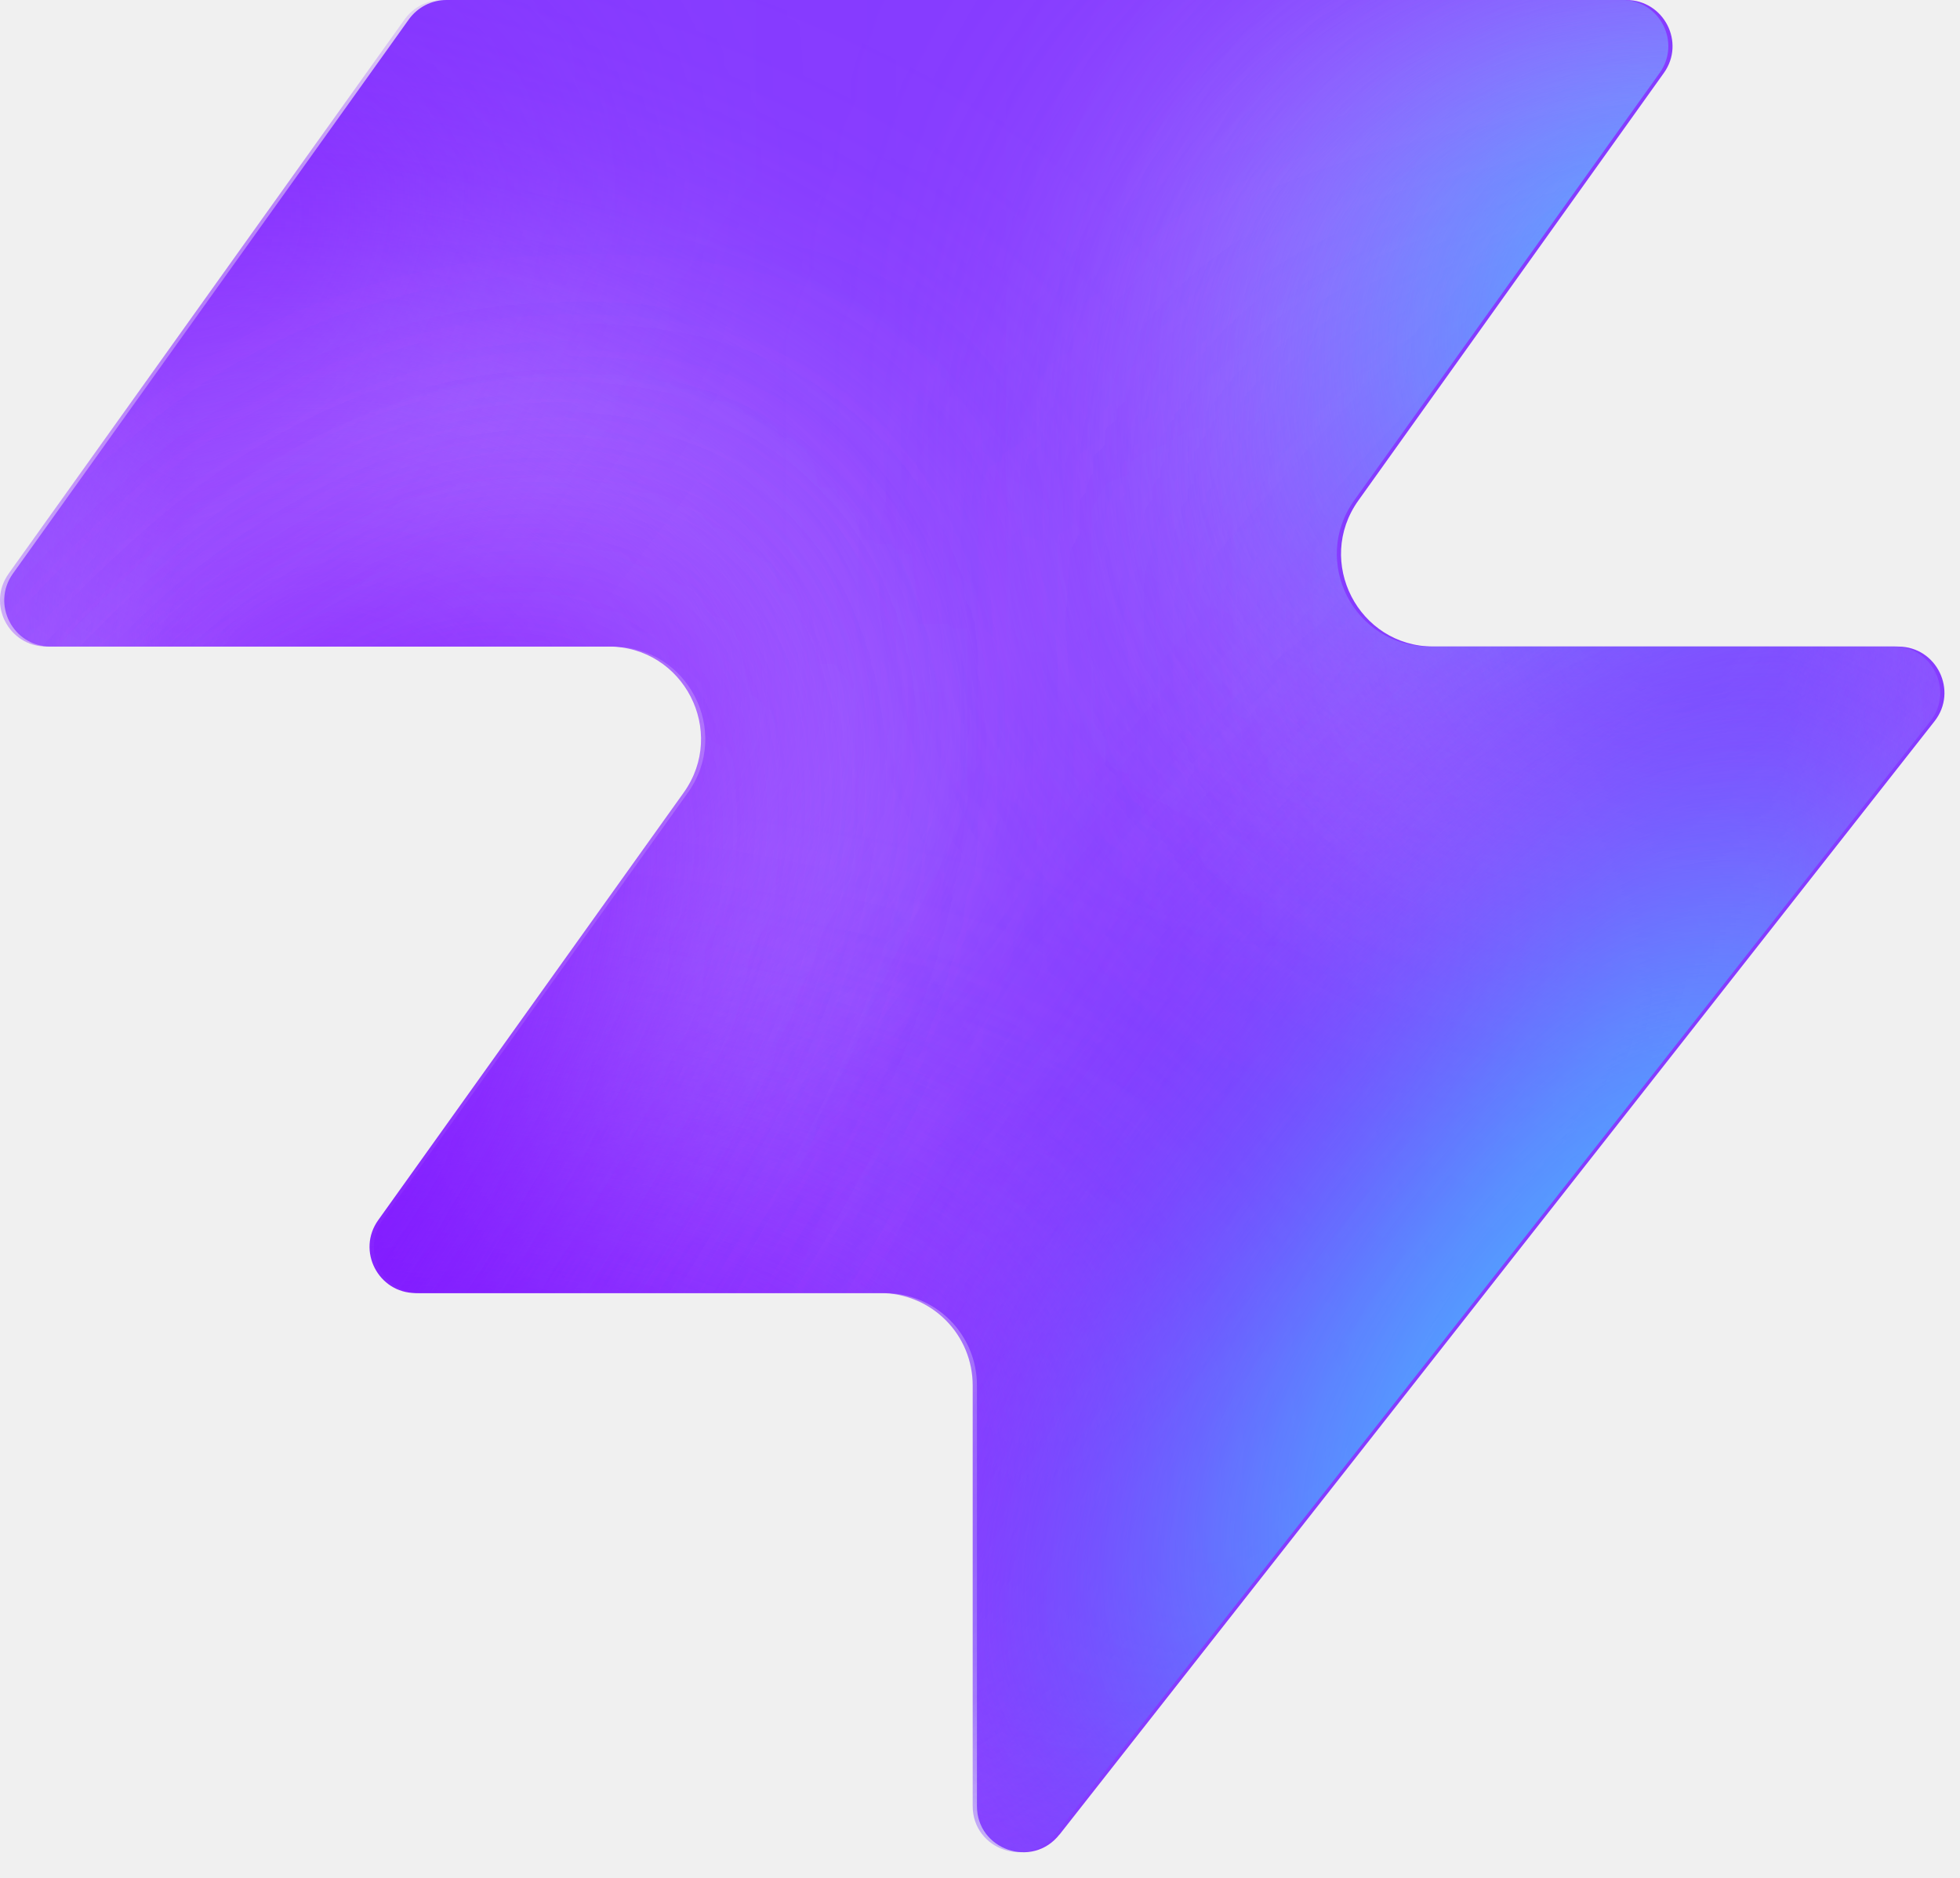
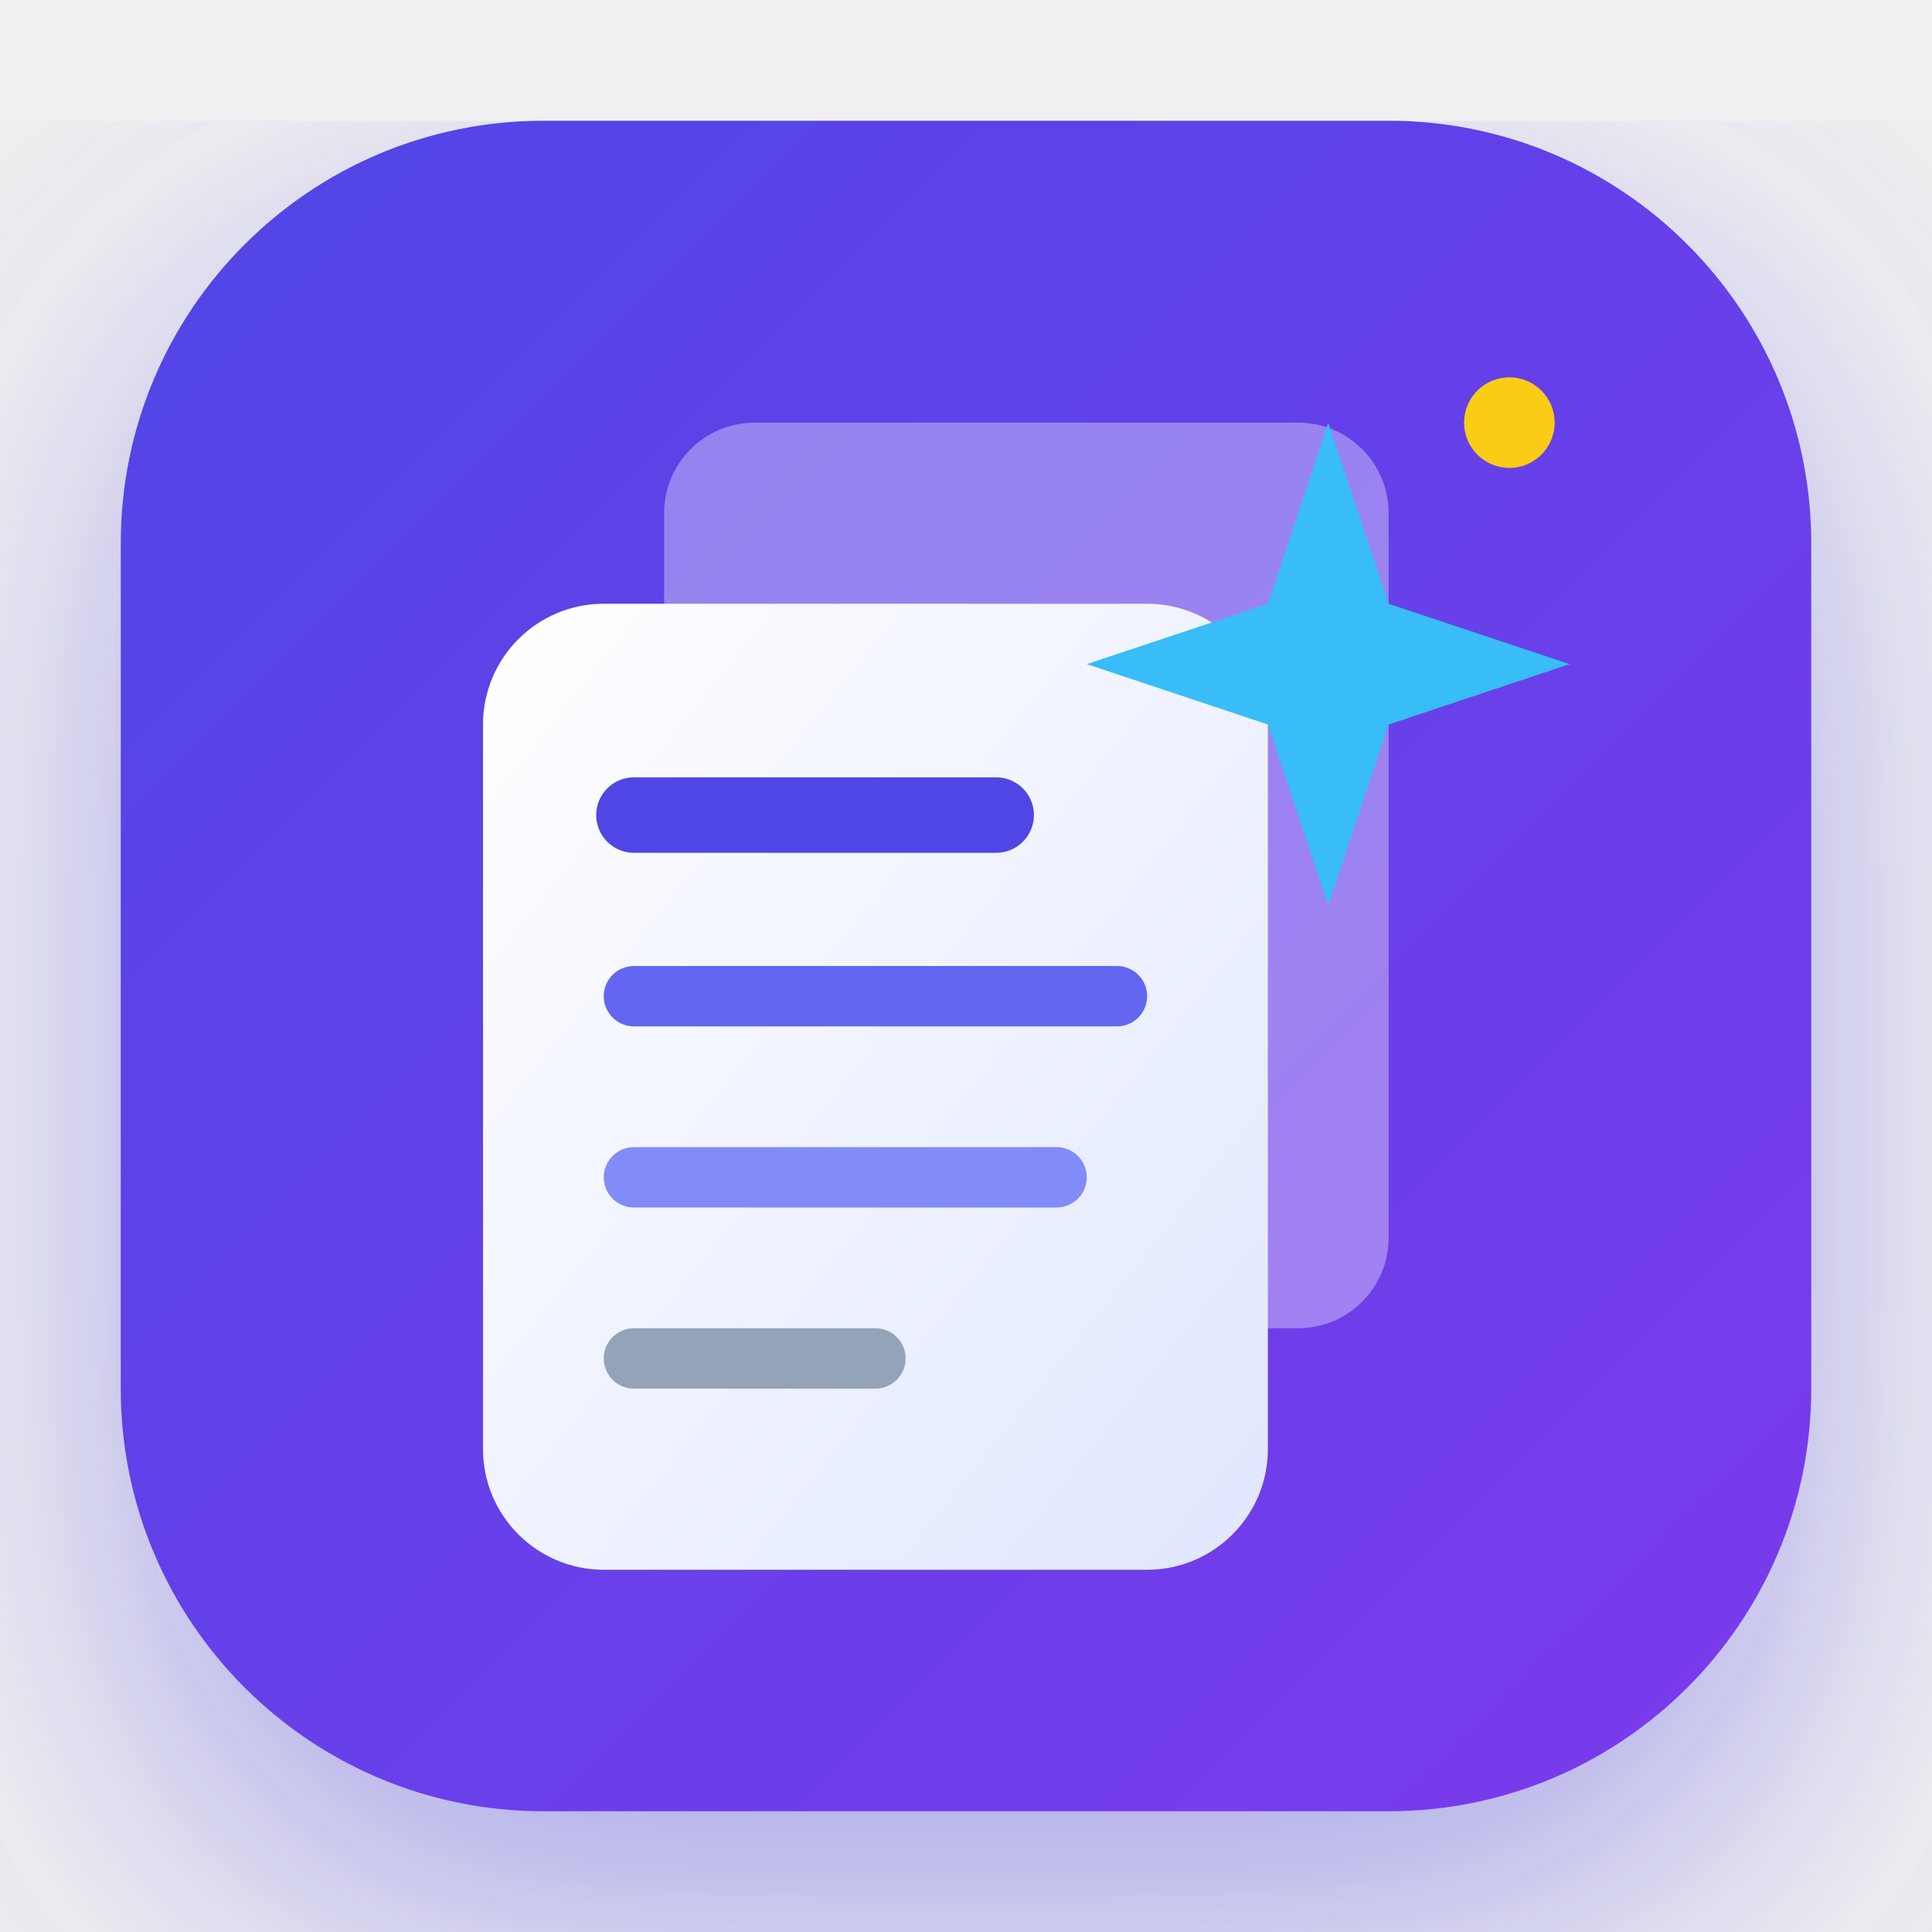
- <svg xmlns="http://www.w3.org/2000/svg" width="48" height="46" fill="none" viewBox="0 0 48 46">
-   <path fill="#863bff" d="M25.946 44.938c-.664.845-2.021.375-2.021-.698V33.937a2.26 2.26 0 0 0-2.262-2.262H10.287c-.92 0-1.456-1.04-.92-1.788l7.48-10.471c1.07-1.497 0-3.578-1.842-3.578H1.237c-.92 0-1.456-1.04-.92-1.788L10.013.474c.214-.297.556-.474.92-.474h28.894c.92 0 1.456 1.04.92 1.788l-7.48 10.471c-1.07 1.498 0 3.579 1.842 3.579h11.377c.943 0 1.473 1.088.89 1.83L25.947 44.94z" style="fill:#863bff;fill:color(display-p3 .525 .23 1);fill-opacity:1" />
-   <mask id="a" width="48" height="46" x="0" y="0" maskUnits="userSpaceOnUse" style="mask-type:alpha">
-     <path fill="#000" d="M25.842 44.938c-.664.844-2.021.375-2.021-.698V33.937a2.26 2.26 0 0 0-2.262-2.262H10.183c-.92 0-1.456-1.04-.92-1.788l7.48-10.471c1.07-1.498 0-3.579-1.842-3.579H1.133c-.92 0-1.456-1.04-.92-1.787L9.91.473c.214-.297.556-.474.92-.474h28.894c.92 0 1.456 1.04.92 1.788l-7.48 10.471c-1.07 1.498 0 3.578 1.842 3.578h11.377c.943 0 1.473 1.088.89 1.832L25.843 44.94z" style="fill:#000;fill-opacity:1" />
-   </mask>
-   <g mask="url(#a)">
-     <g filter="url(#b)">
-       <ellipse cx="5.508" cy="14.704" fill="#ede6ff" rx="5.508" ry="14.704" style="fill:#ede6ff;fill:color(display-p3 .927 .903 1);fill-opacity:1" transform="matrix(.00324 1 1 -.00324 -4.47 31.516)" />
-     </g>
-     <g filter="url(#c)">
-       <ellipse cx="10.399" cy="29.851" fill="#ede6ff" rx="10.399" ry="29.851" style="fill:#ede6ff;fill:color(display-p3 .927 .903 1);fill-opacity:1" transform="matrix(.00324 1 1 -.00324 -39.328 7.883)" />
-     </g>
-     <g filter="url(#d)">
-       <ellipse cx="5.508" cy="30.487" fill="#7e14ff" rx="5.508" ry="30.487" style="fill:#7e14ff;fill:color(display-p3 .492 .077 1);fill-opacity:1" transform="rotate(89.814 -25.913 -14.639)scale(1 -1)" />
-     </g>
-     <g filter="url(#e)">
-       <ellipse cx="5.508" cy="30.599" fill="#7e14ff" rx="5.508" ry="30.599" style="fill:#7e14ff;fill:color(display-p3 .492 .077 1);fill-opacity:1" transform="rotate(89.814 -32.644 -3.334)scale(1 -1)" />
-     </g>
-     <g filter="url(#f)">
-       <ellipse cx="5.508" cy="30.599" fill="#7e14ff" rx="5.508" ry="30.599" style="fill:#7e14ff;fill:color(display-p3 .492 .077 1);fill-opacity:1" transform="matrix(.00324 1 1 -.00324 -34.34 30.47)" />
-     </g>
-     <g filter="url(#g)">
-       <ellipse cx="14.072" cy="22.078" fill="#ede6ff" rx="14.072" ry="22.078" style="fill:#ede6ff;fill:color(display-p3 .927 .903 1);fill-opacity:1" transform="rotate(93.35 24.506 48.493)scale(-1 1)" />
-     </g>
-     <g filter="url(#h)">
-       <ellipse cx="3.47" cy="21.501" fill="#7e14ff" rx="3.47" ry="21.501" style="fill:#7e14ff;fill:color(display-p3 .492 .077 1);fill-opacity:1" transform="rotate(89.009 28.708 47.59)scale(-1 1)" />
-     </g>
-     <g filter="url(#i)">
-       <ellipse cx="3.47" cy="21.501" fill="#7e14ff" rx="3.47" ry="21.501" style="fill:#7e14ff;fill:color(display-p3 .492 .077 1);fill-opacity:1" transform="rotate(89.009 28.708 47.59)scale(-1 1)" />
-     </g>
-     <g filter="url(#j)">
-       <ellipse cx=".387" cy="8.972" fill="#7e14ff" rx="4.407" ry="29.108" style="fill:#7e14ff;fill:color(display-p3 .492 .077 1);fill-opacity:1" transform="rotate(39.51 .387 8.972)" />
-     </g>
-     <g filter="url(#k)">
-       <ellipse cx="47.523" cy="-6.092" fill="#7e14ff" rx="4.407" ry="29.108" style="fill:#7e14ff;fill:color(display-p3 .492 .077 1);fill-opacity:1" transform="rotate(37.892 47.523 -6.092)" />
-     </g>
-     <g filter="url(#l)">
-       <ellipse cx="41.412" cy="6.333" fill="#47bfff" rx="5.971" ry="9.665" style="fill:#47bfff;fill:color(display-p3 .28 .748 1);fill-opacity:1" transform="rotate(37.892 41.412 6.333)" />
-     </g>
-     <g filter="url(#m)">
-       <ellipse cx="-1.879" cy="38.332" fill="#7e14ff" rx="4.407" ry="29.108" style="fill:#7e14ff;fill:color(display-p3 .492 .077 1);fill-opacity:1" transform="rotate(37.892 -1.88 38.332)" />
-     </g>
-     <g filter="url(#n)">
-       <ellipse cx="-1.879" cy="38.332" fill="#7e14ff" rx="4.407" ry="29.108" style="fill:#7e14ff;fill:color(display-p3 .492 .077 1);fill-opacity:1" transform="rotate(37.892 -1.88 38.332)" />
-     </g>
-     <g filter="url(#o)">
-       <ellipse cx="35.651" cy="29.907" fill="#7e14ff" rx="4.407" ry="29.108" style="fill:#7e14ff;fill:color(display-p3 .492 .077 1);fill-opacity:1" transform="rotate(37.892 35.651 29.907)" />
-     </g>
-     <g filter="url(#p)">
-       <ellipse cx="38.418" cy="32.4" fill="#47bfff" rx="5.971" ry="15.297" style="fill:#47bfff;fill:color(display-p3 .28 .748 1);fill-opacity:1" transform="rotate(37.892 38.418 32.4)" />
-     </g>
-   </g>
+ <svg xmlns="http://www.w3.org/2000/svg" viewBox="0 0 64 64" fill="none">
  <defs>
-     <filter id="b" width="60.045" height="41.654" x="-19.77" y="16.149" color-interpolation-filters="sRGB" filterUnits="userSpaceOnUse">
-       <feFlood flood-opacity="0" result="BackgroundImageFix" />
-       <feBlend in="SourceGraphic" in2="BackgroundImageFix" result="shape" />
-       <feGaussianBlur result="effect1_foregroundBlur_2002_17158" stdDeviation="7.659" />
-     </filter>
-     <filter id="c" width="90.34" height="51.437" x="-54.613" y="-7.533" color-interpolation-filters="sRGB" filterUnits="userSpaceOnUse">
-       <feFlood flood-opacity="0" result="BackgroundImageFix" />
-       <feBlend in="SourceGraphic" in2="BackgroundImageFix" result="shape" />
-       <feGaussianBlur result="effect1_foregroundBlur_2002_17158" stdDeviation="7.659" />
-     </filter>
-     <filter id="d" width="79.355" height="29.4" x="-49.64" y="2.03" color-interpolation-filters="sRGB" filterUnits="userSpaceOnUse">
-       <feFlood flood-opacity="0" result="BackgroundImageFix" />
-       <feBlend in="SourceGraphic" in2="BackgroundImageFix" result="shape" />
-       <feGaussianBlur result="effect1_foregroundBlur_2002_17158" stdDeviation="4.596" />
-     </filter>
-     <filter id="e" width="79.579" height="29.4" x="-45.045" y="20.029" color-interpolation-filters="sRGB" filterUnits="userSpaceOnUse">
-       <feFlood flood-opacity="0" result="BackgroundImageFix" />
-       <feBlend in="SourceGraphic" in2="BackgroundImageFix" result="shape" />
-       <feGaussianBlur result="effect1_foregroundBlur_2002_17158" stdDeviation="4.596" />
-     </filter>
-     <filter id="f" width="79.579" height="29.4" x="-43.513" y="21.178" color-interpolation-filters="sRGB" filterUnits="userSpaceOnUse">
-       <feFlood flood-opacity="0" result="BackgroundImageFix" />
-       <feBlend in="SourceGraphic" in2="BackgroundImageFix" result="shape" />
-       <feGaussianBlur result="effect1_foregroundBlur_2002_17158" stdDeviation="4.596" />
-     </filter>
-     <filter id="g" width="74.749" height="58.852" x="15.756" y="-17.901" color-interpolation-filters="sRGB" filterUnits="userSpaceOnUse">
-       <feFlood flood-opacity="0" result="BackgroundImageFix" />
-       <feBlend in="SourceGraphic" in2="BackgroundImageFix" result="shape" />
-       <feGaussianBlur result="effect1_foregroundBlur_2002_17158" stdDeviation="7.659" />
-     </filter>
-     <filter id="h" width="61.377" height="25.362" x="23.548" y="2.284" color-interpolation-filters="sRGB" filterUnits="userSpaceOnUse">
-       <feFlood flood-opacity="0" result="BackgroundImageFix" />
-       <feBlend in="SourceGraphic" in2="BackgroundImageFix" result="shape" />
-       <feGaussianBlur result="effect1_foregroundBlur_2002_17158" stdDeviation="4.596" />
-     </filter>
-     <filter id="i" width="61.377" height="25.362" x="23.548" y="2.284" color-interpolation-filters="sRGB" filterUnits="userSpaceOnUse">
-       <feFlood flood-opacity="0" result="BackgroundImageFix" />
-       <feBlend in="SourceGraphic" in2="BackgroundImageFix" result="shape" />
-       <feGaussianBlur result="effect1_foregroundBlur_2002_17158" stdDeviation="4.596" />
-     </filter>
-     <filter id="j" width="56.045" height="63.649" x="-27.636" y="-22.853" color-interpolation-filters="sRGB" filterUnits="userSpaceOnUse">
-       <feFlood flood-opacity="0" result="BackgroundImageFix" />
-       <feBlend in="SourceGraphic" in2="BackgroundImageFix" result="shape" />
-       <feGaussianBlur result="effect1_foregroundBlur_2002_17158" stdDeviation="4.596" />
-     </filter>
-     <filter id="k" width="54.814" height="64.646" x="20.116" y="-38.415" color-interpolation-filters="sRGB" filterUnits="userSpaceOnUse">
-       <feFlood flood-opacity="0" result="BackgroundImageFix" />
-       <feBlend in="SourceGraphic" in2="BackgroundImageFix" result="shape" />
-       <feGaussianBlur result="effect1_foregroundBlur_2002_17158" stdDeviation="4.596" />
-     </filter>
-     <filter id="l" width="33.541" height="35.313" x="24.641" y="-11.323" color-interpolation-filters="sRGB" filterUnits="userSpaceOnUse">
-       <feFlood flood-opacity="0" result="BackgroundImageFix" />
-       <feBlend in="SourceGraphic" in2="BackgroundImageFix" result="shape" />
-       <feGaussianBlur result="effect1_foregroundBlur_2002_17158" stdDeviation="4.596" />
-     </filter>
-     <filter id="m" width="54.814" height="64.646" x="-29.286" y="6.009" color-interpolation-filters="sRGB" filterUnits="userSpaceOnUse">
-       <feFlood flood-opacity="0" result="BackgroundImageFix" />
-       <feBlend in="SourceGraphic" in2="BackgroundImageFix" result="shape" />
-       <feGaussianBlur result="effect1_foregroundBlur_2002_17158" stdDeviation="4.596" />
-     </filter>
-     <filter id="n" width="54.814" height="64.646" x="-29.286" y="6.009" color-interpolation-filters="sRGB" filterUnits="userSpaceOnUse">
-       <feFlood flood-opacity="0" result="BackgroundImageFix" />
-       <feBlend in="SourceGraphic" in2="BackgroundImageFix" result="shape" />
-       <feGaussianBlur result="effect1_foregroundBlur_2002_17158" stdDeviation="4.596" />
-     </filter>
-     <filter id="o" width="54.814" height="64.646" x="8.244" y="-2.416" color-interpolation-filters="sRGB" filterUnits="userSpaceOnUse">
-       <feFlood flood-opacity="0" result="BackgroundImageFix" />
-       <feBlend in="SourceGraphic" in2="BackgroundImageFix" result="shape" />
-       <feGaussianBlur result="effect1_foregroundBlur_2002_17158" stdDeviation="4.596" />
-     </filter>
-     <filter id="p" width="39.409" height="43.623" x="18.713" y="10.588" color-interpolation-filters="sRGB" filterUnits="userSpaceOnUse">
-       <feFlood flood-opacity="0" result="BackgroundImageFix" />
-       <feBlend in="SourceGraphic" in2="BackgroundImageFix" result="shape" />
-       <feGaussianBlur result="effect1_foregroundBlur_2002_17158" stdDeviation="4.596" />
+     <linearGradient id="bgGrad" x1="0%" y1="0%" x2="100%" y2="100%">
+       <stop offset="0%" stop-color="#4f46e5" />
+       <stop offset="100%" stop-color="#7c3aed" />
+     </linearGradient>
+     <linearGradient id="sheetGrad" x1="0%" y1="0%" x2="100%" y2="100%">
+       <stop offset="0%" stop-color="#ffffff" />
+       <stop offset="100%" stop-color="#e0e7ff" />
+     </linearGradient>
+     <filter id="glow" x="-20%" y="-20%" width="140%" height="140%">
+       <feDropShadow dx="0" dy="4" stdDeviation="6" flood-color="#4f46e5" flood-opacity="0.45" />
    </filter>
  </defs>
+   <rect x="4" y="4" width="56" height="56" rx="14" fill="url(#bgGrad)" filter="url(#glow)" />
+   <rect x="22" y="14" width="24" height="30" rx="3" fill="#ffffff" fill-opacity="0.35" />
+   <rect x="16" y="20" width="26" height="32" rx="4" fill="url(#sheetGrad)" />
+   <line x1="21" y1="27" x2="33" y2="27" stroke="#4f46e5" stroke-width="2.5" stroke-linecap="round" />
+   <line x1="21" y1="33" x2="37" y2="33" stroke="#6366f1" stroke-width="2" stroke-linecap="round" />
+   <line x1="21" y1="39" x2="35" y2="39" stroke="#818cf8" stroke-width="2" stroke-linecap="round" />
+   <line x1="21" y1="45" x2="29" y2="45" stroke="#94a3b8" stroke-width="2" stroke-linecap="round" />
+   <path d="M44 14 L46 20 L52 22 L46 24 L44 30 L42 24 L36 22 L42 20 Z" fill="#38bdf8" />
+   <circle cx="50" cy="14" r="1.5" fill="#facc15" />
</svg>
